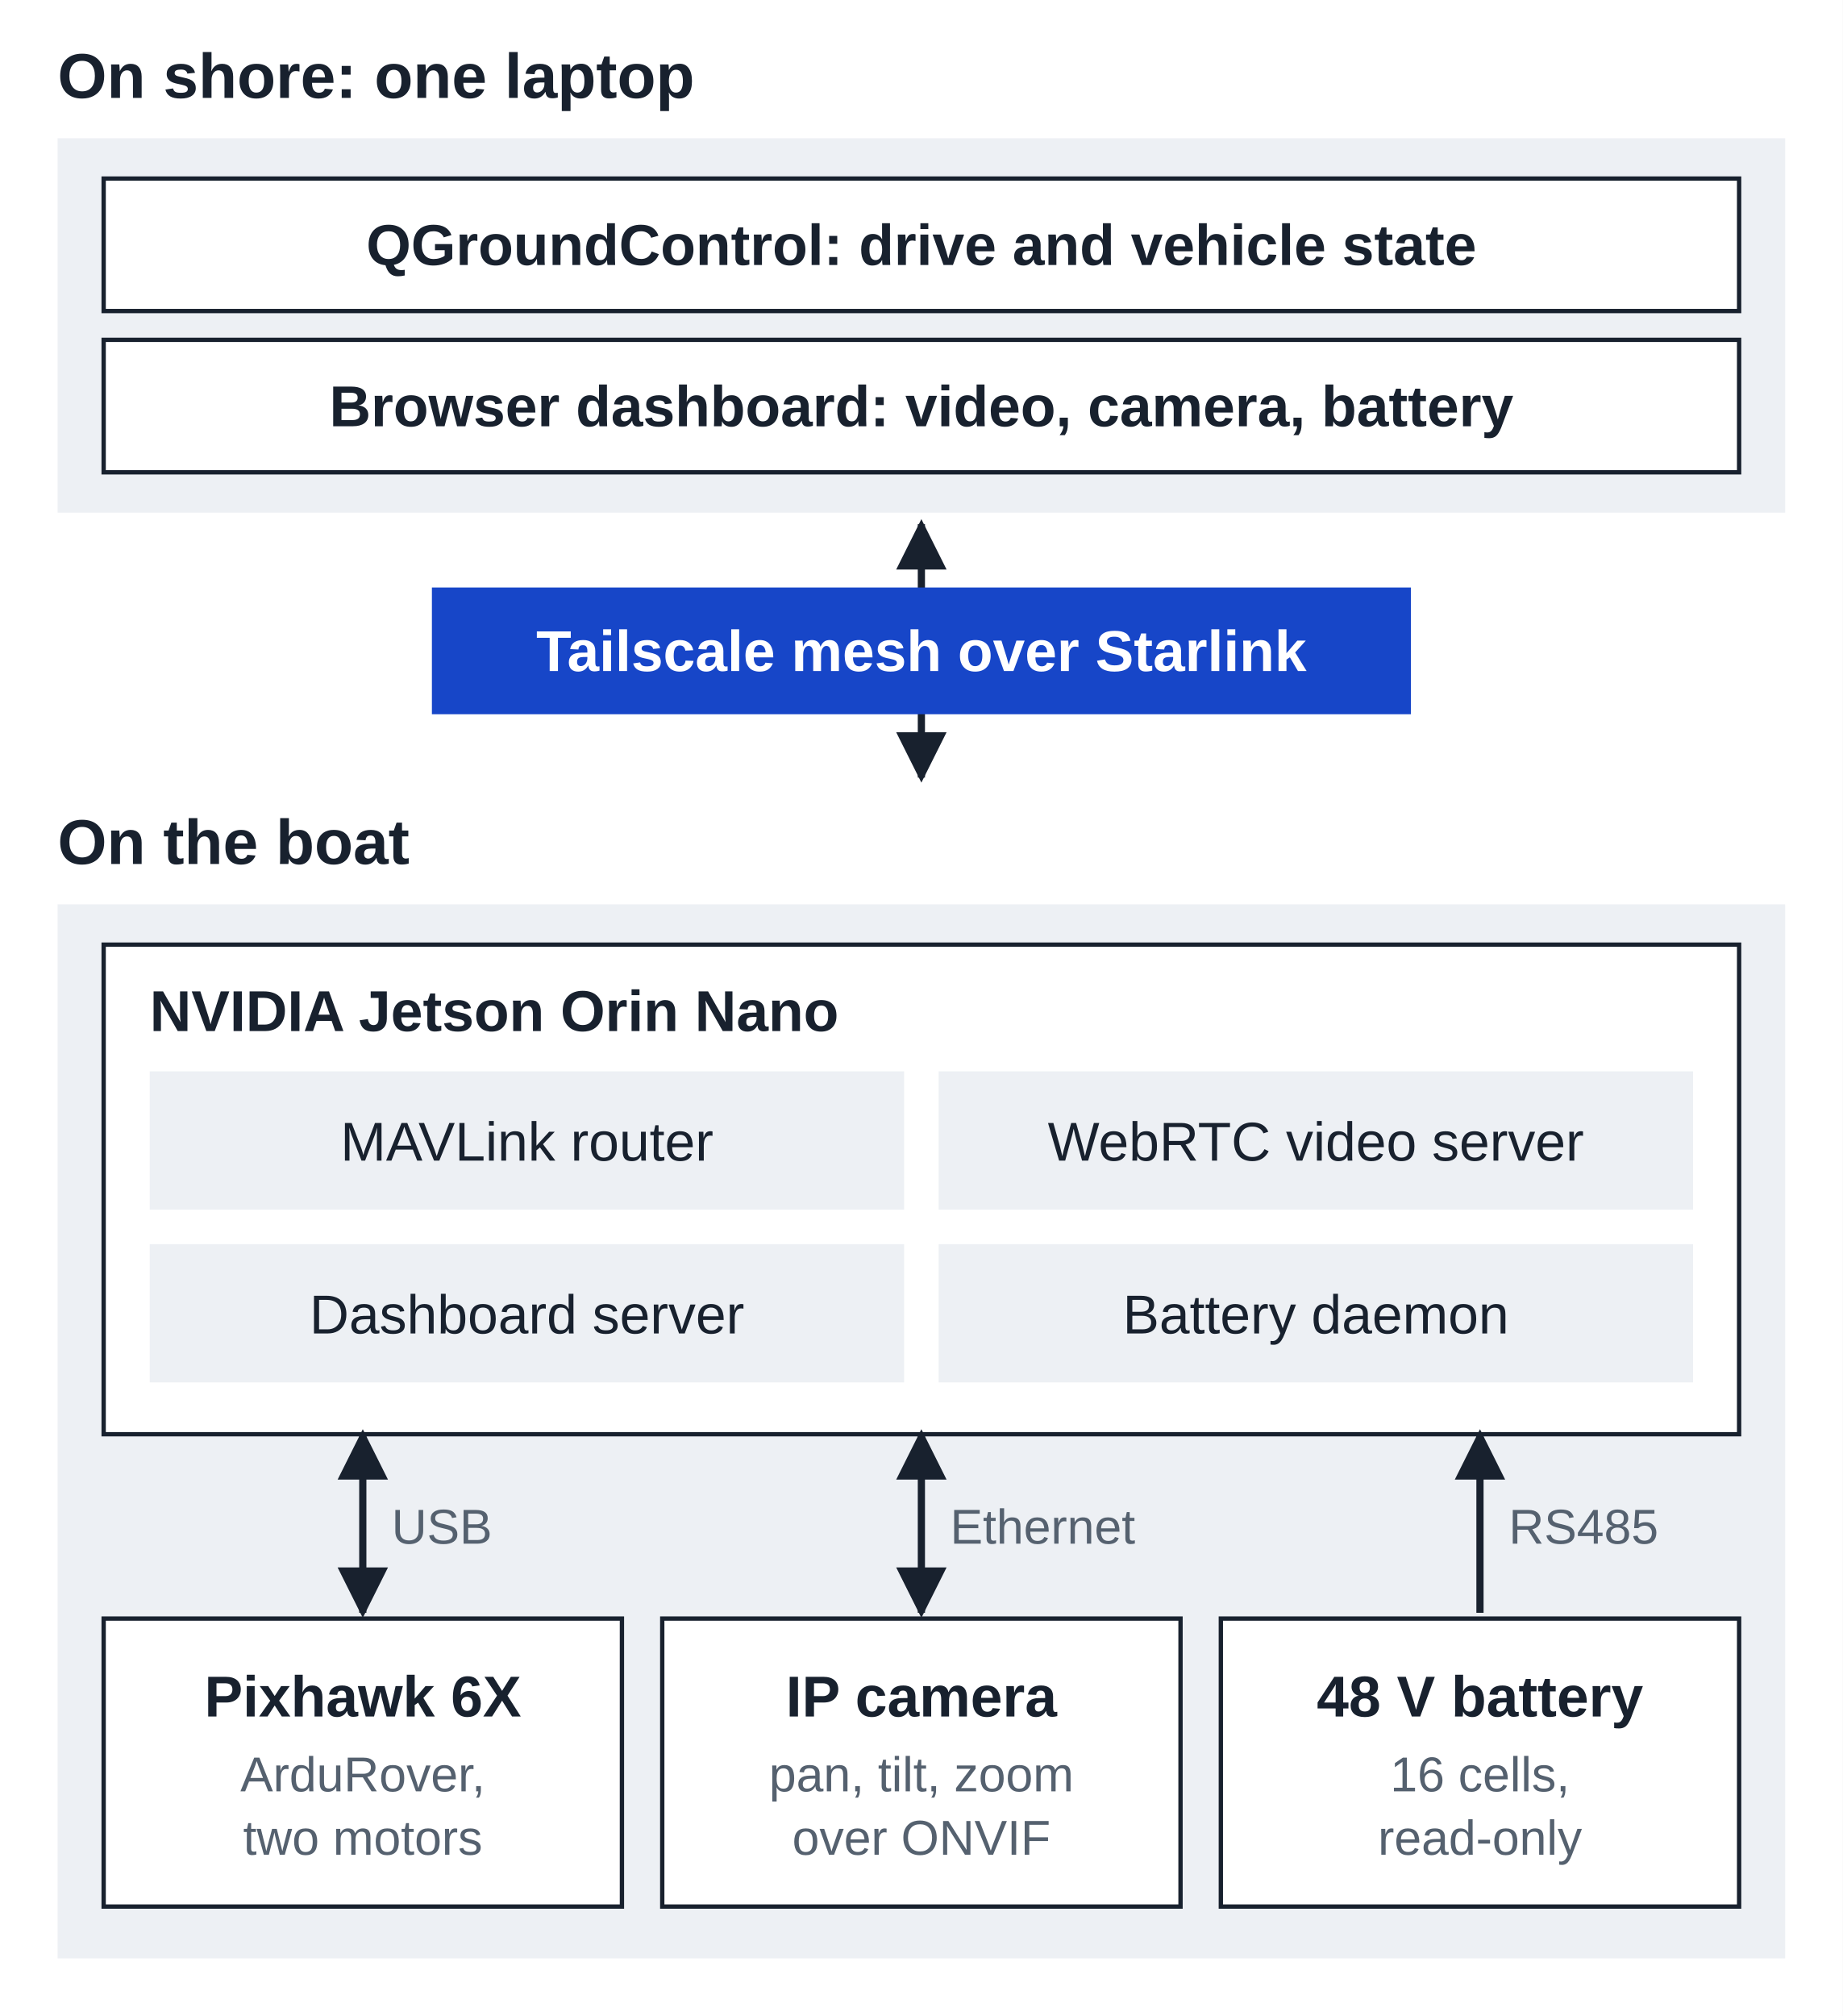
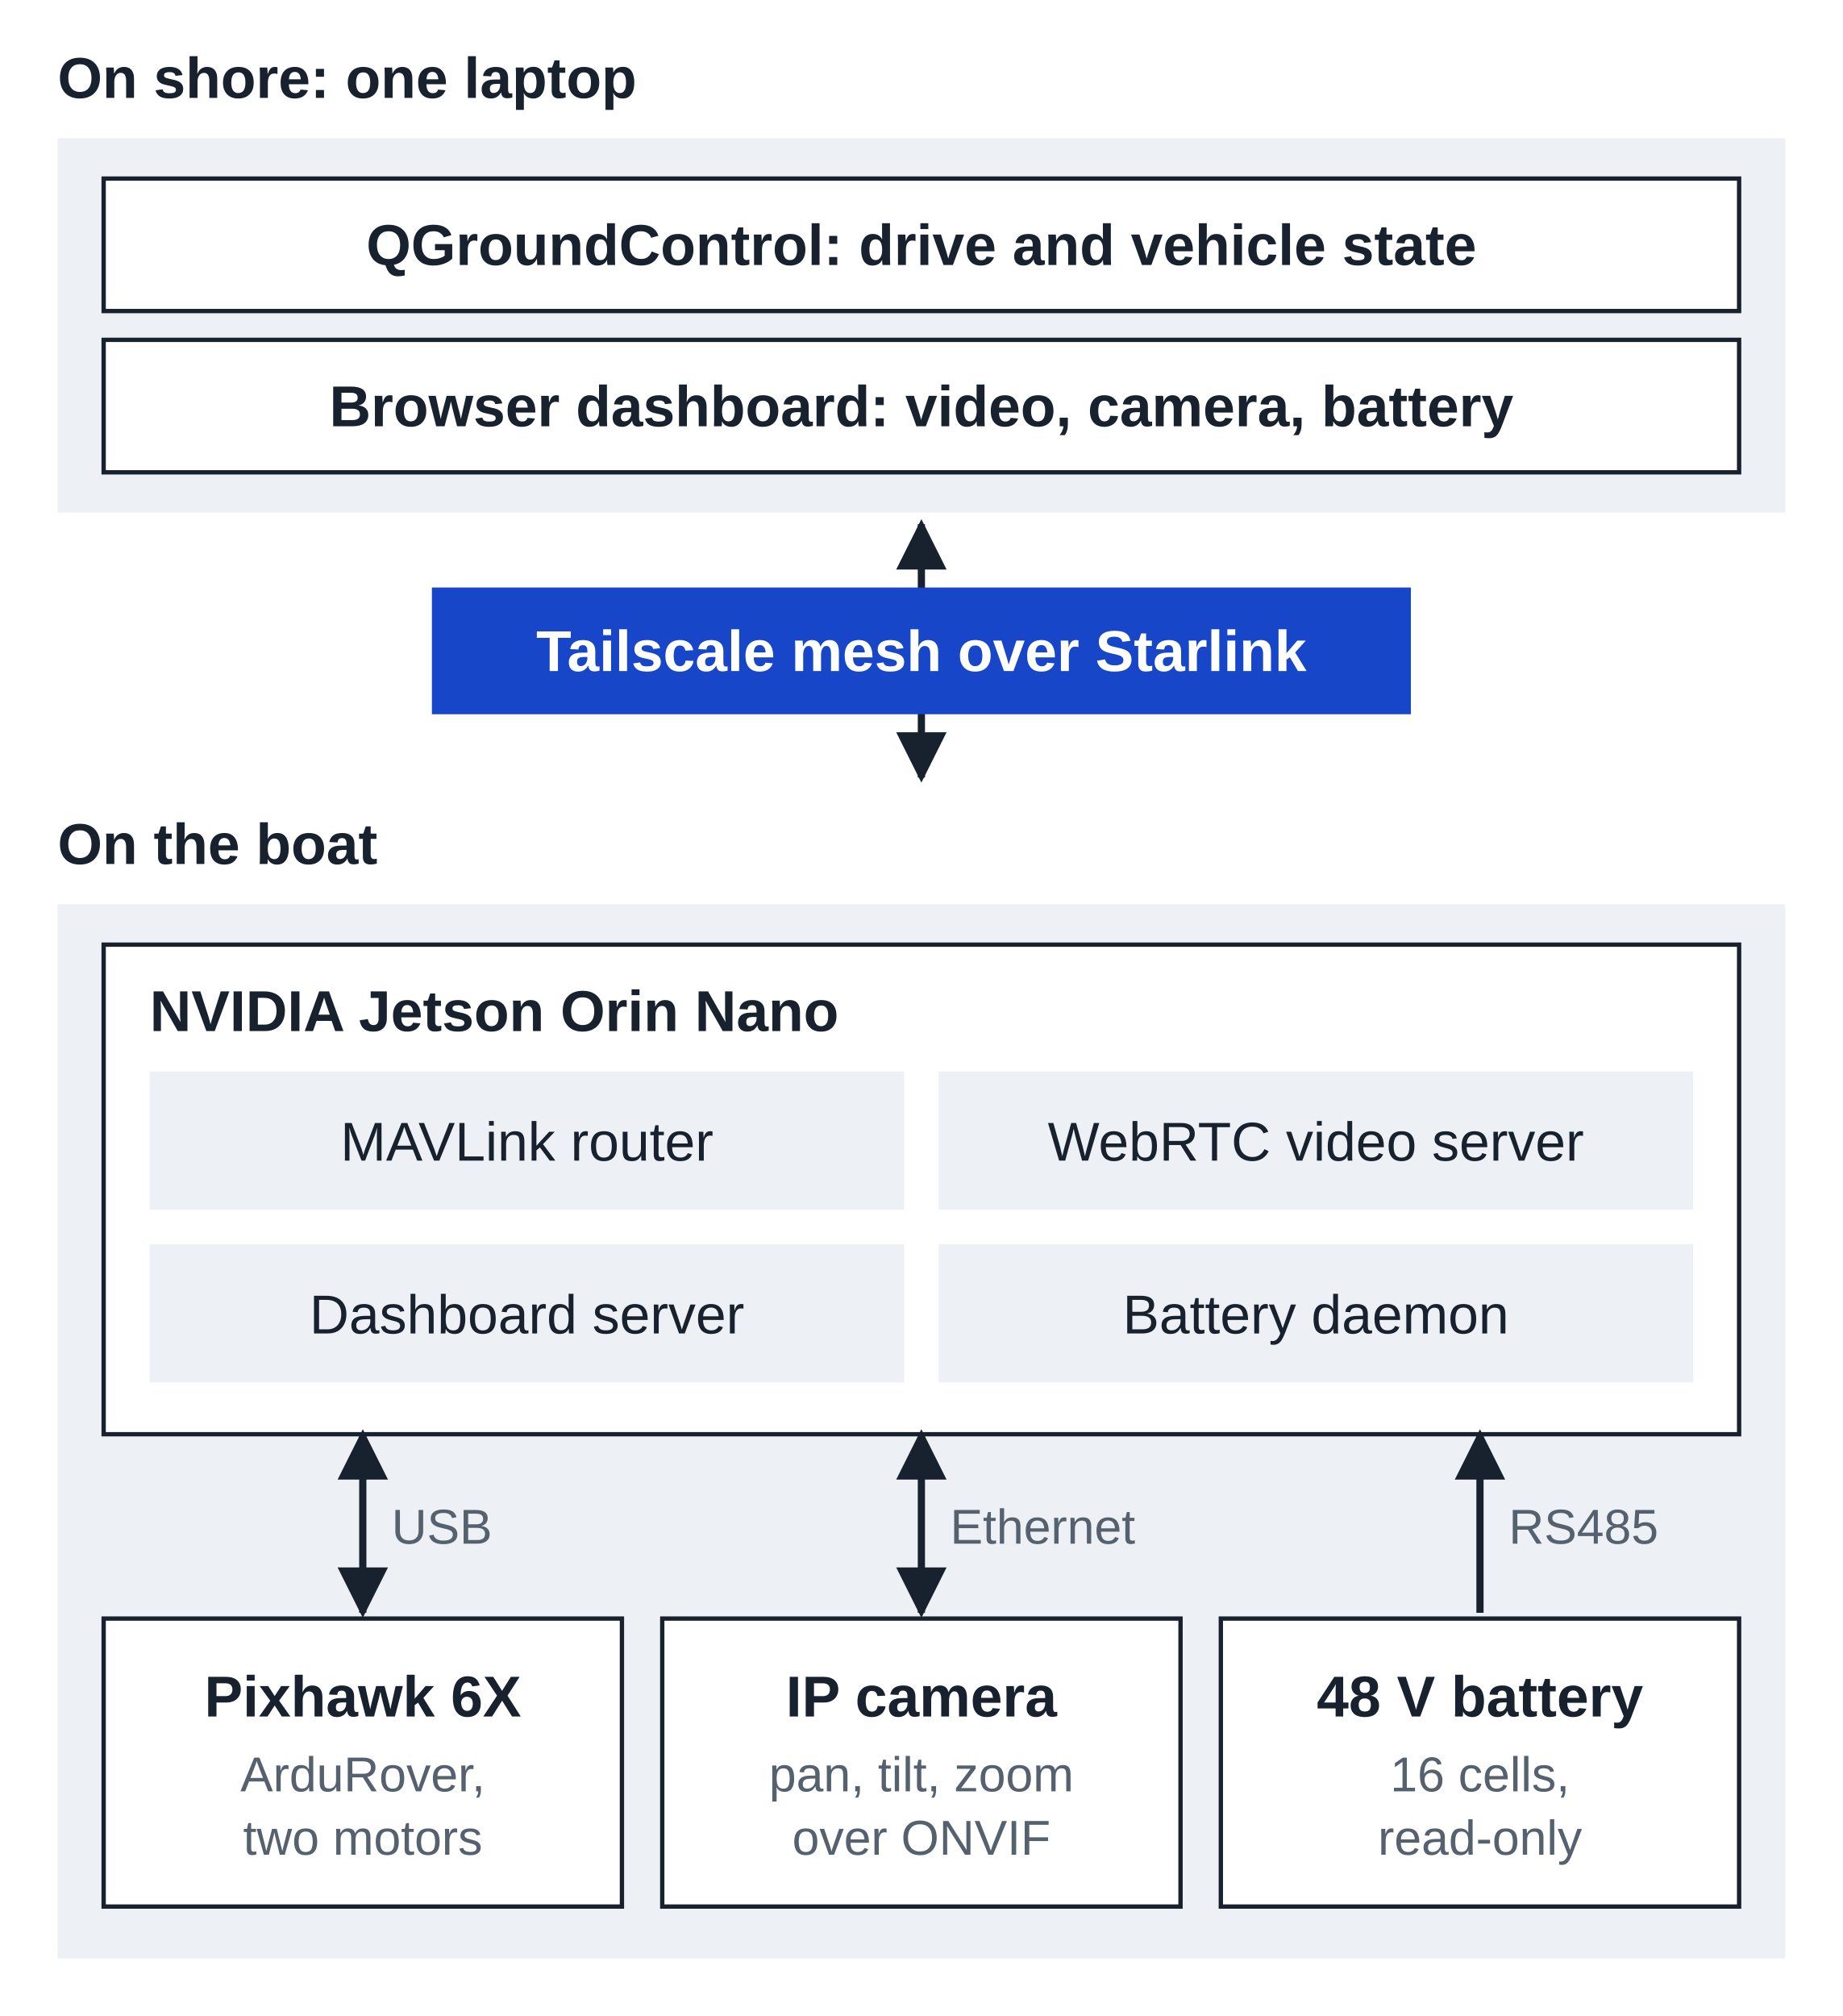
<svg xmlns="http://www.w3.org/2000/svg" viewBox="0 0 640 700" font-family="Helvetica Neue, Arial, sans-serif" font-size="20" fill="#18212e">
  <rect width="640" height="700" fill="#ffffff" />
  <defs>
    <marker id="a" viewBox="0 0 10 10" refX="9" refY="5" markerWidth="7" markerHeight="7" orient="auto-start-reverse">
      <path d="M0 0 10 5 0 10z" fill="#18212e" />
    </marker>
  </defs>
-   <text x="20" y="34" font-weight="700" font-size="22">On shore: one laptop</text>
+   <text x="20" y="34" font-weight="600" font-size="20">On shore: one laptop</text>
  <rect x="20" y="48" width="600" height="130" fill="#edf0f4" />
  <rect x="36" y="62" width="568" height="46" fill="#fff" stroke="#18212e" stroke-width="1.5" />
  <text x="320" y="92" text-anchor="middle" font-weight="600">QGroundControl: drive and vehicle state</text>
  <rect x="36" y="118" width="568" height="46" fill="#fff" stroke="#18212e" stroke-width="1.5" />
  <text x="320" y="148" text-anchor="middle" font-weight="600">Browser dashboard: video, camera, battery</text>
  <line x1="320" y1="182" x2="320" y2="270" stroke="#18212e" stroke-width="2.5" marker-start="url(#a)" marker-end="url(#a)" />
  <rect x="150" y="204" width="340" height="44" fill="#1746c8" />
  <text x="320" y="233" text-anchor="middle" fill="#fff" font-weight="600">Tailscale mesh over Starlink</text>
-   <text x="20" y="300" font-weight="700" font-size="22">On the boat</text>
+   <text x="20" y="300" font-weight="600" font-size="20">On the boat</text>
  <rect x="20" y="314" width="600" height="366" fill="#edf0f4" />
  <rect x="36" y="328" width="568" height="170" fill="#fff" stroke="#18212e" stroke-width="1.5" />
  <text x="52" y="358" font-weight="700">NVIDIA Jetson Orin Nano</text>
  <rect x="52" y="372" width="262" height="48" fill="#edf0f4" />
  <text x="183" y="403" text-anchor="middle" font-size="19">MAVLink router</text>
  <rect x="326" y="372" width="262" height="48" fill="#edf0f4" />
  <text x="457" y="403" text-anchor="middle" font-size="19">WebRTC video server</text>
  <rect x="52" y="432" width="262" height="48" fill="#edf0f4" />
  <text x="183" y="463" text-anchor="middle" font-size="19">Dashboard server</text>
  <rect x="326" y="432" width="262" height="48" fill="#edf0f4" />
  <text x="457" y="463" text-anchor="middle" font-size="19">Battery daemon</text>
  <line x1="126" y1="498" x2="126" y2="560" stroke="#18212e" stroke-width="2.5" marker-start="url(#a)" marker-end="url(#a)" />
  <text x="136" y="536" font-size="17" fill="#55616f">USB</text>
  <line x1="320" y1="498" x2="320" y2="560" stroke="#18212e" stroke-width="2.5" marker-start="url(#a)" marker-end="url(#a)" />
  <text x="330" y="536" font-size="17" fill="#55616f">Ethernet</text>
  <line x1="514" y1="498" x2="514" y2="560" stroke="#18212e" stroke-width="2.5" marker-start="url(#a)" />
  <text x="524" y="536" font-size="17" fill="#55616f">RS485</text>
  <rect x="36" y="562" width="180" height="100" fill="#fff" stroke="#18212e" stroke-width="1.5" />
  <text x="126" y="596" text-anchor="middle" font-weight="600">Pixhawk 6X</text>
  <text x="126" y="622" text-anchor="middle" font-size="17" fill="#55616f">ArduRover,</text>
  <text x="126" y="644" text-anchor="middle" font-size="17" fill="#55616f">two motors</text>
  <rect x="230" y="562" width="180" height="100" fill="#fff" stroke="#18212e" stroke-width="1.5" />
  <text x="320" y="596" text-anchor="middle" font-weight="600">IP camera</text>
  <text x="320" y="622" text-anchor="middle" font-size="17" fill="#55616f">pan, tilt, zoom</text>
  <text x="320" y="644" text-anchor="middle" font-size="17" fill="#55616f">over ONVIF</text>
  <rect x="424" y="562" width="180" height="100" fill="#fff" stroke="#18212e" stroke-width="1.5" />
  <text x="514" y="596" text-anchor="middle" font-weight="600">48 V battery</text>
  <text x="514" y="622" text-anchor="middle" font-size="17" fill="#55616f">16 cells,</text>
  <text x="514" y="644" text-anchor="middle" font-size="17" fill="#55616f">read-only</text>
</svg>
